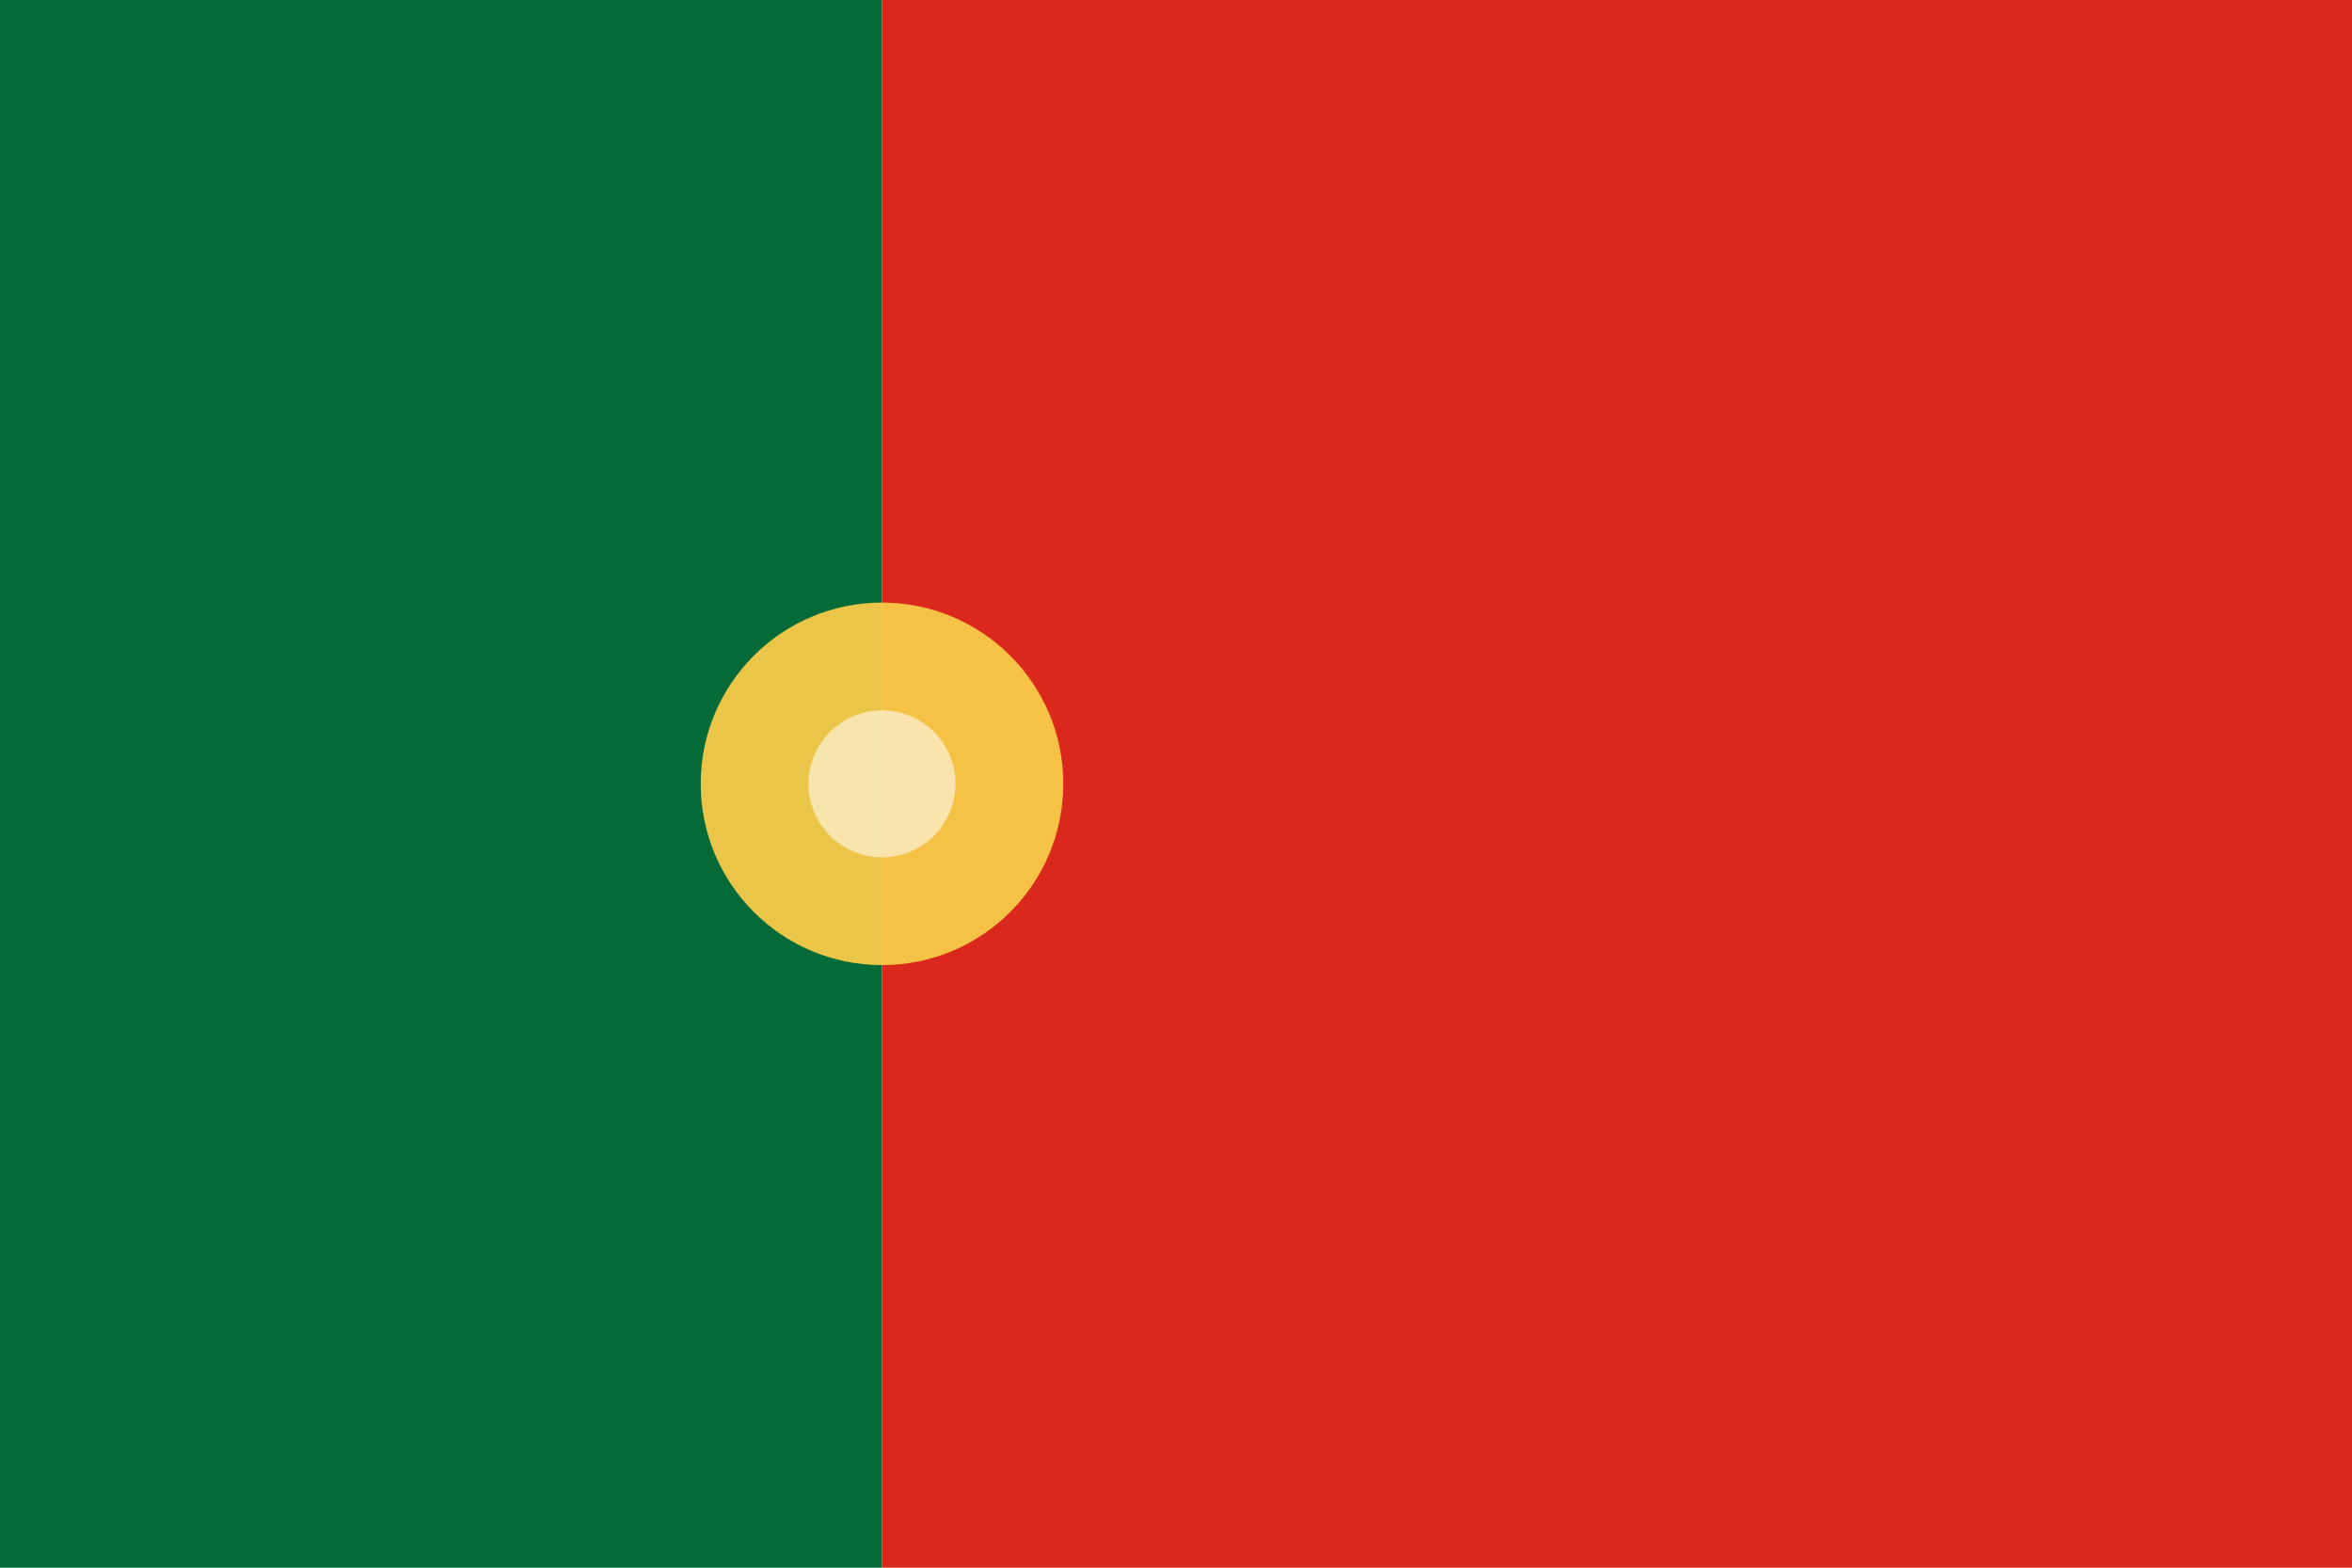
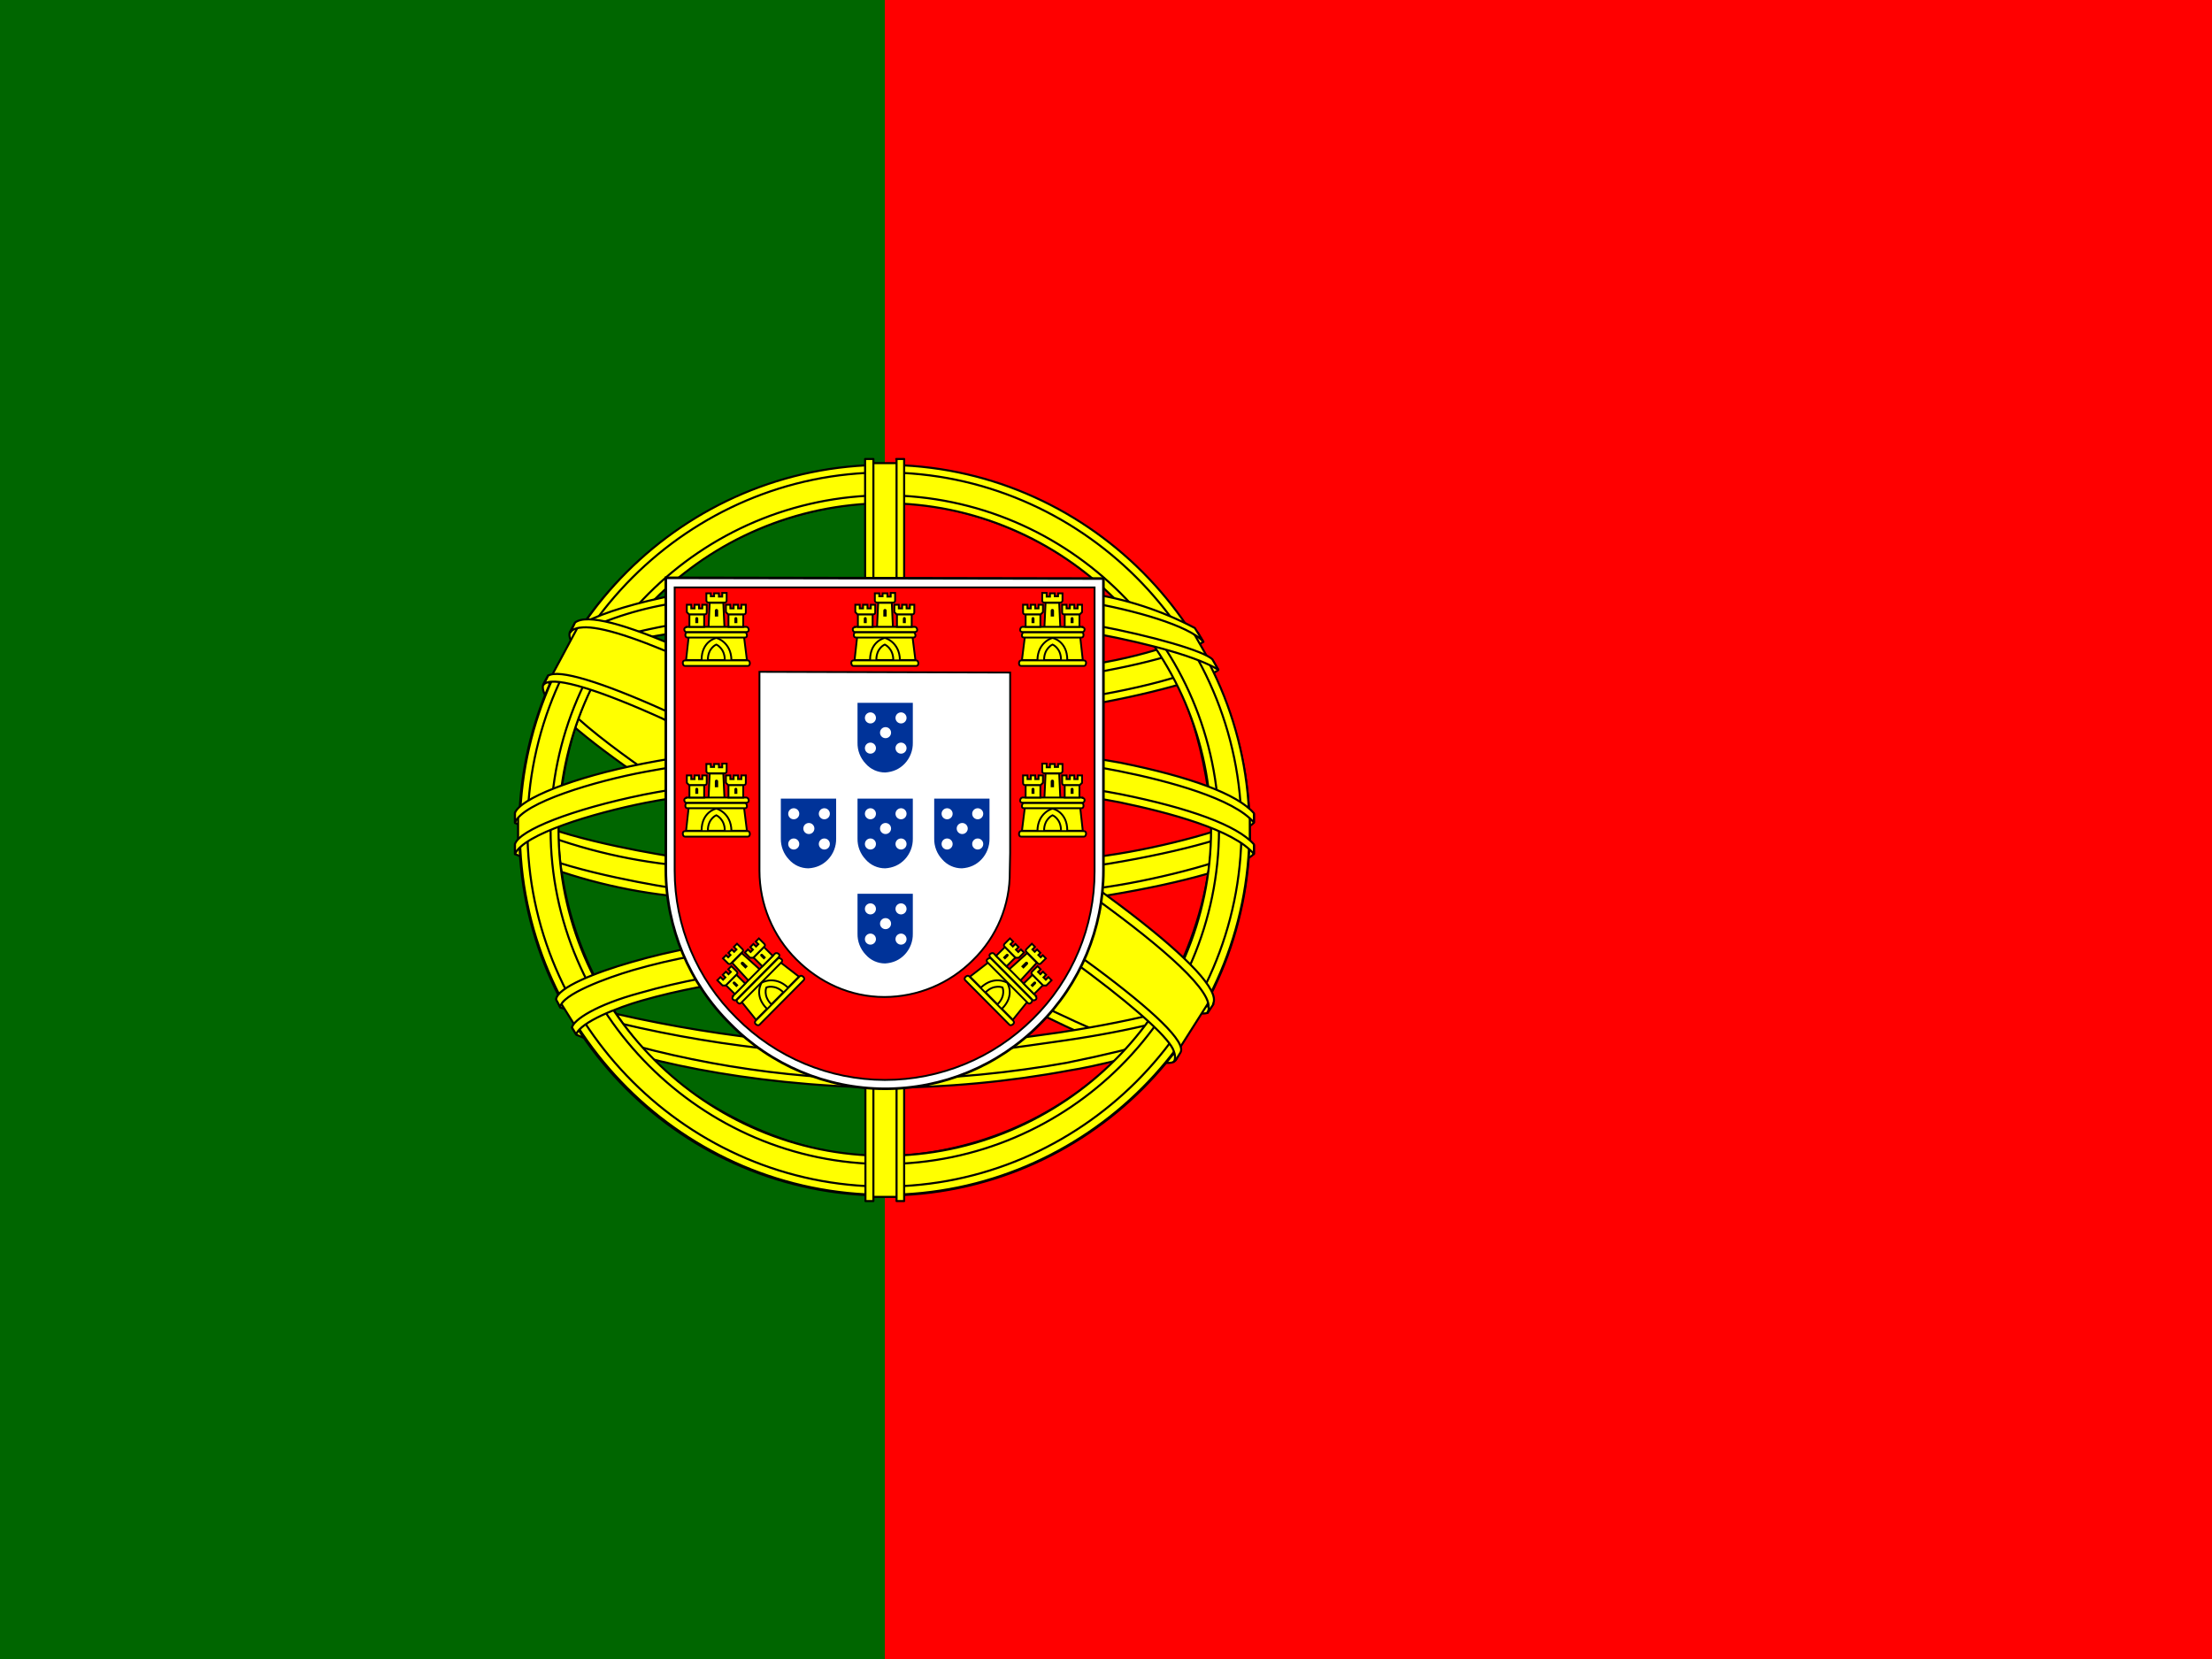
- <svg xmlns="http://www.w3.org/2000/svg" width="960" height="640" viewBox="0 0 960 640">
-   <rect width="360" height="640" fill="#046A38" />
-   <rect x="360" width="600" height="640" fill="#DA291C" />
-   <circle cx="360" cy="320" r="74" fill="#F7C948" opacity="0.95" />
-   <circle cx="360" cy="320" r="30" fill="#FFFFFF" opacity="0.55" />
+ <svg xmlns="http://www.w3.org/2000/svg" xmlns:xlink="http://www.w3.org/1999/xlink" id="flag-icons-pt" viewBox="0 0 640 480">
+   <path fill="red" d="M256 0h384v480H256z" />
+   <path fill="#060" d="M0 0h256v480H0z" />
+   <g fill="#ff0" fill-rule="evenodd" stroke="#000" stroke-linecap="round" stroke-linejoin="round" stroke-width=".6">
+     <path d="M339.5 306.2c-32.3-1-180-93.2-181-108l8.1-13.5c14.7 21.3 165.7 111 180.6 107.8z" />
+     <path d="M164.9 182.8c-2.9 7.8 38.6 33.4 88.4 63.8s92.9 49 96 46.4l1.5-2.8q-.9 1.6-4.3.6c-13.5-3.9-48.6-20-92.1-46.4-43.6-26.4-81.4-50.7-87.3-61a6 6 0 0 1-.6-3.1h-.2l-1.2 2.2zm175.3 123.8q-.7 1.3-3.5.8c-12-1.3-48.6-19.1-91.9-45-50.4-30.2-92-57.6-87.4-64.8l1.2-2.2.2.1c-4 12.2 82.1 61.4 87.2 64.6 49.8 30.8 91.8 48.9 95.5 44.2z" />
+     <path d="M256.2 207.2c32.2-.3 72-4.4 95-13.6l-5-8c-13.5 7.5-53.5 12.5-90.3 13.2-43.4-.4-74.1-4.5-89.5-14.8l-4.6 8.6c28.2 12 57.2 14.5 94.4 14.6" />
+     <path d="M352.5 193.8c-.8 1.3-15.8 6.4-37.8 10.2a381 381 0 0 1-58.6 4.3 416 416 0 0 1-56.2-3.6c-23.1-3.6-35-8.6-39.5-10.4l1.1-2.2c12.7 5 24.7 8 38.7 10.2A412 412 0 0 0 256 206a392 392 0 0 0 58.3-4.3c22.5-3.7 34.8-8.4 36.6-10.5zm-4.4-8.1c-2.4 2-14.6 6.3-36 9.7a388 388 0 0 1-55.8 4c-22 0-40.1-1.6-53.8-3.6-21.8-2.8-33.4-8-37.6-9.4l1.3-2.2c3.3 1.7 14.4 6.2 36.5 9.3a385 385 0 0 0 53.6 3.4 384 384 0 0 0 55.4-4c21.5-3 33.1-8.4 34.9-9.8zM150.3 246c19.8 10.7 63.9 16 105.6 16.4 38 .1 87.4-5.8 105.9-15.6l-.5-10.7c-5.8 9-58.8 17.7-105.8 17.4s-90.7-7.6-105.3-17v9.5" />
+     <path d="M362.8 244.5v2.5c-2.8 3.4-20.2 8.4-42 12a434 434 0 0 1-65.4 4.4 400 400 0 0 1-62-4.3 155 155 0 0 1-44.4-12v-2.9c9.7 6.4 35.9 11.2 44.7 12.6 15.8 2.4 36.1 4.2 61.7 4.2 26.9 0 48.4-1.9 65-4.4 15.7-2.3 38-8.2 42.4-12.1m0-9v2.5c-2.8 3.3-20.2 8.3-42 11.9a434 434 0 0 1-65.4 4.5 414 414 0 0 1-62-4.3 155 155 0 0 1-44.4-12v-3c9.7 6.5 36 11.2 44.7 12.6a408 408 0 0 0 61.7 4.3c26.9 0 48.5-2 65-4.5 15.7-2.2 38-8.1 42.4-12m-107 68.8c-45.6-.2-84.7-12.4-93-14.4l6 9.4a250 250 0 0 0 87.4 14.3c34.7-1 65-3.7 86.3-14.1l6.2-9.8c-14.5 6.9-64 14.6-93 14.6" />
+     <path d="m344.9 297.3-2.8 4c-10 3.6-26 7.4-32.6 8.4a296 296 0 0 1-53.7 5c-40.4-.6-73.5-8.5-89-15.3l-1.3-2.1.2-.4 2.1.9a287 287 0 0 0 88.2 14.5c18.8 0 37.5-2.1 52.6-4.8 23.2-4.7 32.6-8.2 35.5-9.8l.7-.4zm5.3-8.8-2 3.5c-5.4 2-20 6.2-41.3 9.2-14 1.9-22.7 3.8-50.6 4.3a347 347 0 0 1-94.2-14L161 289a390 390 0 0 0 95.4 14c25.5-.5 36.4-2.4 50.3-4.3 24.8-3.8 37.3-8 41-9.1v-.2l2.6-1z" />
+     <path d="M350.8 237.6c.1 30-15.3 57-27.6 68.8a99 99 0 0 1-67.8 28.2c-30.3.5-58.8-19.2-66.5-27.9a101 101 0 0 1-27.5-67.4c1.8-32.8 14.7-55.6 33.3-71.3a100 100 0 0 1 64.2-22.7 98 98 0 0 1 71 35.6c12.5 15.2 18 31.7 20.9 56.7M255.6 135a106 106 0 0 1 106 105.2 105.6 105.6 0 1 1-211.4 0c-.1-58 47.3-105.2 105.4-105.2" />
+     <path d="M255.9 134.5c58.2 0 105.6 47.4 105.6 105.6S314.1 345.7 256 345.7s-105.6-47.4-105.6-105.6S197.8 134.5 256 134.5zM152.6 240c0 56.8 46.7 103.3 103.3 103.3S359.2 296.8 359.2 240s-46.7-103.3-103.3-103.3S152.6 183.2 152.6 240" />
+     <path d="M256 143.3a97 97 0 0 1 96.7 96.7 97 97 0 0 1-96.7 96.8c-53 0-96.7-43.6-96.7-96.8a97 97 0 0 1 96.7-96.7M161.6 240c0 52 42.6 94.4 94.4 94.4s94.4-42.5 94.4-94.4-42.6-94.4-94.4-94.4a95 95 0 0 0-94.4 94.4" />
+     <path d="M260.3 134h-9.1v212.3h9z" />
+     <path d="M259.3 132.8h2.3v214.7h-2.2V132.8zm-9 0h2.4v214.7h-2.3z" />
+     <path d="M361.6 244.2v-7.8l-6.4-6-36.3-9.6-52.2-5.3-63 3.2-44.8 10.6-9 6.7v7.9l22.9-10.3 54.4-8.5h52.3l38.4 4.2 26.6 6.4z" />
+     <path d="M256 223.8c24.9 0 49 2.3 68.3 6 19.8 4 33.7 9 38.5 14.5v2.8c-5.8-7-24.5-12-39-15-19-3.6-43-6-67.9-6-26.1 0-50.5 2.6-69.3 6.2-15 3-35.1 9-37.6 14.8v-2.9c1.3-4 16.3-10 37.3-14.3 18.9-3.7 43.3-6.1 69.6-6.1zm0-9.1a383 383 0 0 1 68.3 6c19.8 4 33.7 9 38.5 14.6v2.7c-5.8-6.9-24.5-12-39-14.9-19-3.7-43-6-67.9-6a376 376 0 0 0-69.2 6.2c-14.5 2.7-35.4 8.9-37.7 14.7v-2.8c1.4-4 16.6-10.3 37.3-14.3 19-3.7 43.3-6.2 69.7-6.2m-.6-46.2c39.3-.2 73.6 5.5 89.3 13.5l5.7 10c-13.6-7.4-50.6-15-94.9-14-36.1.3-74.7 4-94 14.4l6.8-11.4c15.9-8.3 53.3-12.5 87.1-12.5" />
+     <path d="M256 176.7a354 354 0 0 1 61.3 4.3c16 3 31.3 7.4 33.5 9.8l1.7 3c-5.3-3.4-18.6-7.3-35.6-10.5s-38.7-4.3-61-4.2c-25.3-.1-45 1.2-61.8 4.2a109 109 0 0 0-33.3 10.3l1.7-3.1c6-3 15.3-6.7 31.1-9.6 17.5-3.2 37.4-4.1 62.4-4.2m0-9c21.4-.2 42.6 1 59.1 4a96 96 0 0 1 30.6 10l2.5 4c-4.2-4.7-20-9.2-34.1-11.6-16.4-2.9-36.7-4-58.1-4.2a361 361 0 0 0-59.5 4.4 97 97 0 0 0-29.6 9.1l2.2-3.3c5.8-3 15.2-5.8 27-8.1a357 357 0 0 1 59.9-4.4zM308.4 284a276 276 0 0 0-52.5-4c-65.5.8-86.6 13.5-89.2 17.3l-5-8c16.8-12 52.4-18.8 94.6-18.2q32.9.5 56.6 5l-4.5 8" />
+     <path d="M255.6 278.9c18.2.3 36 1 53.3 4.2l-1.2 2.2c-16-3-33.2-4-52-4-24.3-.2-48.7 2.1-70 8.2-6.7 1.9-17.8 6.2-19 9.8l-1.2-2c.4-2.2 7-6.6 19.6-10 24.4-7 47.2-8.3 70.5-8.4m.8-9.2a327 327 0 0 1 57.3 5l-1.3 2.3a299 299 0 0 0-56-4.9c-24.2 0-49.9 1.8-73.3 8.6-7.5 2.2-20.6 7-21 10.7l-1.2-2.2c.2-3.4 11.5-7.9 21.7-10.8 23.5-6.9 49.3-8.6 73.8-8.7" />
+     <path d="m349.4 290.5-7.8 12.3-22.7-20.1-58.6-39.5-66.2-36.3-34.3-11.7 7.3-13.6 2.5-1.3 21.3 5.3 70.4 36.3 40.6 25.6L336 272l13.9 16z" />
+     <path d="M158.6 195.5c6-4 50.2 15.6 96.6 43.6 46.1 28 90.3 59.6 86.3 65.5l-1.3 2.1-.6.5c.1-.1.8-1 0-3.1-2-6.5-33.4-31.5-85.3-62.9-50.7-30.1-92.9-48.3-97-43.1zM351 290.4c3.8-7.6-37.2-38.5-88.1-68.6-52-29.5-89.6-46.9-96.5-41.7L165 183l.4-.5c1.2-1 3.3-1 4.2-1 11.8.2 45.5 15.7 92.8 42.8 20.8 12 87.6 55 87.3 67 0 1 .1 1.2-.3 1.8l1.7-2.6z" />
+   </g>
+   <g transform="translate(0 26.7)scale(1.06667)">
+     <path fill="#fff" stroke="#000" stroke-width=".7" d="M180.6 211a59 59 0 0 0 17.5 41.7 59 59 0 0 0 41.8 17.6 59 59 0 0 0 42-17.4 59 59 0 0 0 17.4-41.8v-79.2l-118.7-.2z" />
+     <path fill="red" stroke="#000" stroke-width=".5" d="M183 211.1a56 56 0 0 0 16.8 40 57 57 0 0 0 40.2 16.8 57 57 0 0 0 40.2-16.6 56 56 0 0 0 16.7-40v-77H183v76.8m91-53.7v48.9l-.1 5.1a33 33 0 0 1-10 24 34 34 0 0 1-24 10c-9.4 0-17.7-4-23.9-10.2a34 34 0 0 1-10-24v-54z" />
+     <g id="pt-e">
+       <g id="pt-d" fill="#ff0" stroke="#000" stroke-width=".5">
+         <path stroke="none" d="M190.2 154.4c.1-5.5 4-6.8 4-6.8.1 0 4.3 1.4 4.3 6.9z" />
+         <path d="m186.8 147.7-.7 6.3h4.2c0-5.2 4-6 4-6 .1 0 4 1.1 4.1 6h4.2l-.8-6.4zm-1 6.4h17q.5 0 .6.7 0 .8-.6.8h-17q-.5 0-.6-.8 0-.7.7-.7z" />
+         <path d="M192 154c0-3.3 2.3-4.2 2.3-4.2s2.3 1 2.3 4.2H192m-5.8-9h16.3q.5.1.6.8 0 .5-.6.6h-16.3q-.5 0-.6-.7 0-.5.6-.6zm.4 1.5H202q.5 0 .6.7t-.6.7h-15.5q-.6 0-.6-.7t.6-.7zm5-10.6h1.2v.8h.9v-.8h1.3v.9h.9v-1h1.2v2q0 .6-.5.6h-4.4q-.5 0-.6-.5zm4.6 2.7.3 6.4h-4.3l.3-6.5h3.7" />
+         <path id="pt-a" d="M191 141.6v3.4h-4v-3.4z" />
+         <use xlink:href="#pt-a" width="100%" height="100%" x="10.6" />
+         <path id="pt-b" d="M186.3 139h1.2v1h.9v-1h1.2v1h.9v-1h1.2v2q0 .6-.5.6h-4.3l-.6-.6z" />
+         <use xlink:href="#pt-b" width="100%" height="100%" x="10.6" />
+         <path fill="#000001" stroke="none" d="M193.9 140.6c0-.6.9-.6.9 0v1.6h-.9z" />
+         <path id="pt-c" fill="#000001" stroke="none" d="M188.6 142.8c0-.6.8-.6.8 0v1.2h-.8z" />
+         <use xlink:href="#pt-c" width="100%" height="100%" x="10.6" />
+       </g>
+       <use xlink:href="#pt-d" width="100%" height="100%" y="46.3" />
+       <use xlink:href="#pt-d" width="100%" height="100%" transform="rotate(-45.2 312.8 180)" />
+     </g>
+     <use xlink:href="#pt-d" width="100%" height="100%" x="45.7" />
+     <use xlink:href="#pt-e" width="100%" height="100%" transform="matrix(-1 0 0 1 479.8 0)" />
+     <g id="pt-f" fill="#fff">
+       <path fill="#039" d="M232.6 202.4a8 8 0 0 0 2.2 5.7 7 7 0 0 0 5.3 2.4q3.2-.2 5.3-2.4a8 8 0 0 0 2.2-5.7v-10.8h-15z" />
+       <circle cx="236.1" cy="195.7" r="1.5" />
+       <circle cx="244.4" cy="195.7" r="1.5" />
+       <circle cx="240.2" cy="199.7" r="1.5" />
+       <circle cx="236.1" cy="203.9" r="1.5" />
+       <circle cx="244.4" cy="203.9" r="1.5" />
+     </g>
+     <use xlink:href="#pt-f" width="100%" height="100%" y="-26" />
+     <use xlink:href="#pt-f" width="100%" height="100%" x="-20.8" />
+     <use xlink:href="#pt-f" width="100%" height="100%" x="20.8" />
+     <use xlink:href="#pt-f" width="100%" height="100%" y="25.8" />
+   </g>
</svg>
